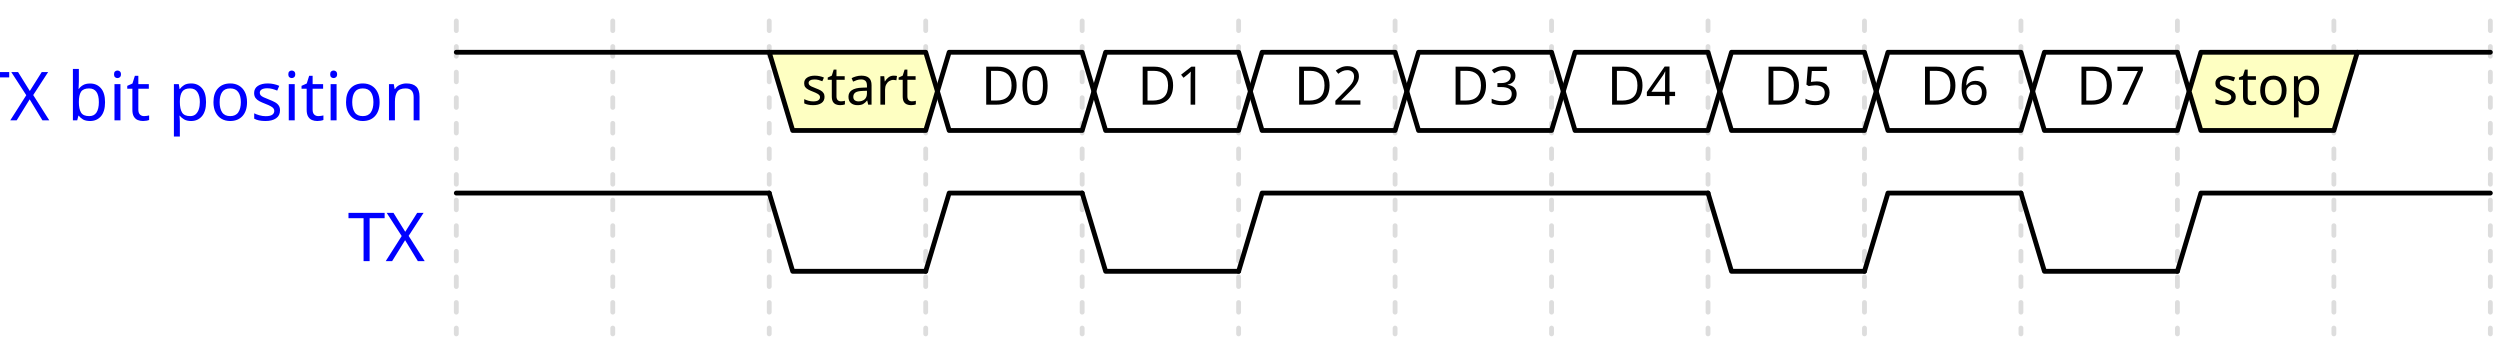
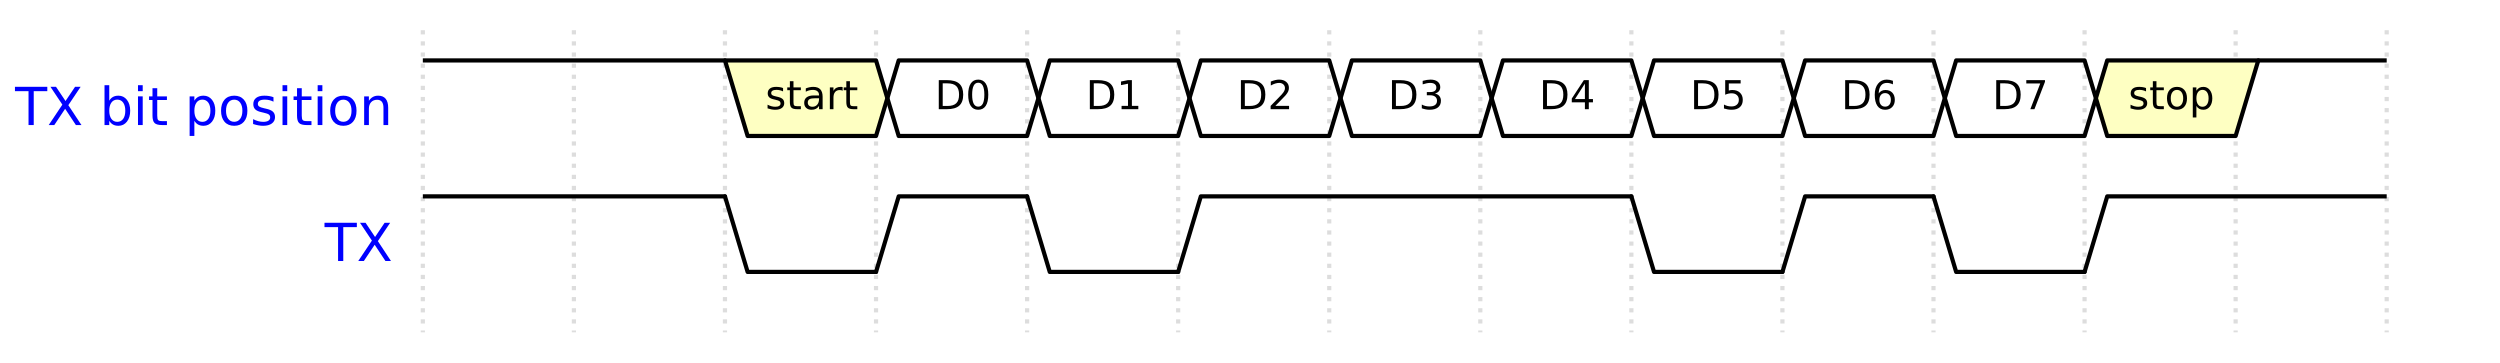
- <svg xmlns="http://www.w3.org/2000/svg" xml:lang="en" height="71.14pt" width="517.691pt" viewBox="-94.491 -27.02 517.691 71.14">
-   <path d="M 0.0,-22.68 L 0.0,42.12" style="stroke:#DDDDDD;fill:none;stroke-width:1;stroke-dasharray:2,3.3;stroke-linecap:round;stroke-linejoin:round;" />
-   <path d="M 32.4,-22.68 L 32.4,42.12" style="stroke:#DDDDDD;fill:none;stroke-width:1;stroke-dasharray:2,3.3;stroke-linecap:round;stroke-linejoin:round;" />
-   <path d="M 64.8,-22.68 L 64.8,42.12" style="stroke:#DDDDDD;fill:none;stroke-width:1;stroke-dasharray:2,3.3;stroke-linecap:round;stroke-linejoin:round;" />
-   <path d="M 97.2,-22.68 L 97.2,42.12" style="stroke:#DDDDDD;fill:none;stroke-width:1;stroke-dasharray:2,3.3;stroke-linecap:round;stroke-linejoin:round;" />
-   <path d="M 129.6,-22.68 L 129.6,42.12" style="stroke:#DDDDDD;fill:none;stroke-width:1;stroke-dasharray:2,3.3;stroke-linecap:round;stroke-linejoin:round;" />
-   <path d="M 162.0,-22.68 L 162.0,42.12" style="stroke:#DDDDDD;fill:none;stroke-width:1;stroke-dasharray:2,3.3;stroke-linecap:round;stroke-linejoin:round;" />
-   <path d="M 194.4,-22.68 L 194.4,42.12" style="stroke:#DDDDDD;fill:none;stroke-width:1;stroke-dasharray:2,3.3;stroke-linecap:round;stroke-linejoin:round;" />
-   <path d="M 226.8,-22.68 L 226.8,42.12" style="stroke:#DDDDDD;fill:none;stroke-width:1;stroke-dasharray:2,3.3;stroke-linecap:round;stroke-linejoin:round;" />
-   <path d="M 259.2,-22.68 L 259.2,42.12" style="stroke:#DDDDDD;fill:none;stroke-width:1;stroke-dasharray:2,3.3;stroke-linecap:round;stroke-linejoin:round;" />
-   <path d="M 291.6,-22.68 L 291.6,42.12" style="stroke:#DDDDDD;fill:none;stroke-width:1;stroke-dasharray:2,3.3;stroke-linecap:round;stroke-linejoin:round;" />
-   <path d="M 324.0,-22.68 L 324.0,42.12" style="stroke:#DDDDDD;fill:none;stroke-width:1;stroke-dasharray:2,3.3;stroke-linecap:round;stroke-linejoin:round;" />
-   <path d="M 356.4,-22.68 L 356.4,42.12" style="stroke:#DDDDDD;fill:none;stroke-width:1;stroke-dasharray:2,3.3;stroke-linecap:round;stroke-linejoin:round;" />
-   <path d="M 388.8,-22.68 L 388.8,42.12" style="stroke:#DDDDDD;fill:none;stroke-width:1;stroke-dasharray:2,3.3;stroke-linecap:round;stroke-linejoin:round;" />
-   <path d="M 421.2,-22.68 L 421.2,42.12" style="stroke:#DDDDDD;fill:none;stroke-width:1;stroke-dasharray:2,3.3;stroke-linecap:round;stroke-linejoin:round;" />
+ <svg xmlns="http://www.w3.org/2000/svg" xmlns:xlink="http://www.w3.org/1999/xlink" width="595.763pt" height="86.4pt" viewBox="0 0 595.763 86.4" version="1.1">
  <defs>
-     <clipPath id="clip0">
-       <rect x="-1.0" y="-17.2" width="423.2" height="76.52" />
+     <style type="text/css">*{stroke-linejoin: round; stroke-linecap: butt}</style>
+   </defs>
+   <g id="figure_1">
+     <g id="patch_1">
+       <path d="M 0 86.4  L 595.763 86.4  L 595.763 -0  L 0 -0  L 0 86.4  z " style="fill: none" />
+     </g>
+     <g id="axes_1">
+       <g id="line2d_1">
+         <path d="M 100.763 7.2  L 100.763 79.2  " clip-path="url(#p6052711cf8)" style="fill: none; stroke-dasharray: 1,1.65; stroke-dashoffset: 0; stroke: #dddddd" />
+       </g>
+       <g id="line2d_2">
+         <path d="M 136.763 7.2  L 136.763 79.2  " clip-path="url(#p6052711cf8)" style="fill: none; stroke-dasharray: 1,1.65; stroke-dashoffset: 0; stroke: #dddddd" />
+       </g>
+       <g id="line2d_3">
+         <path d="M 172.763 7.2  L 172.763 79.2  " clip-path="url(#p6052711cf8)" style="fill: none; stroke-dasharray: 1,1.65; stroke-dashoffset: 0; stroke: #dddddd" />
+       </g>
+       <g id="line2d_4">
+         <path d="M 208.763 7.2  L 208.763 79.2  " clip-path="url(#p6052711cf8)" style="fill: none; stroke-dasharray: 1,1.65; stroke-dashoffset: 0; stroke: #dddddd" />
+       </g>
+       <g id="line2d_5">
+         <path d="M 244.763 7.2  L 244.763 79.2  " clip-path="url(#p6052711cf8)" style="fill: none; stroke-dasharray: 1,1.65; stroke-dashoffset: 0; stroke: #dddddd" />
+       </g>
+       <g id="line2d_6">
+         <path d="M 280.763 7.2  L 280.763 79.2  " clip-path="url(#p6052711cf8)" style="fill: none; stroke-dasharray: 1,1.65; stroke-dashoffset: 0; stroke: #dddddd" />
+       </g>
+       <g id="line2d_7">
+         <path d="M 316.763 7.2  L 316.763 79.2  " clip-path="url(#p6052711cf8)" style="fill: none; stroke-dasharray: 1,1.65; stroke-dashoffset: 0; stroke: #dddddd" />
+       </g>
+       <g id="line2d_8">
+         <path d="M 352.763 7.2  L 352.763 79.2  " clip-path="url(#p6052711cf8)" style="fill: none; stroke-dasharray: 1,1.65; stroke-dashoffset: 0; stroke: #dddddd" />
+       </g>
+       <g id="line2d_9">
+         <path d="M 388.763 7.2  L 388.763 79.2  " clip-path="url(#p6052711cf8)" style="fill: none; stroke-dasharray: 1,1.65; stroke-dashoffset: 0; stroke: #dddddd" />
+       </g>
+       <g id="line2d_10">
+         <path d="M 424.763 7.2  L 424.763 79.2  " clip-path="url(#p6052711cf8)" style="fill: none; stroke-dasharray: 1,1.65; stroke-dashoffset: 0; stroke: #dddddd" />
+       </g>
+       <g id="line2d_11">
+         <path d="M 460.763 7.2  L 460.763 79.2  " clip-path="url(#p6052711cf8)" style="fill: none; stroke-dasharray: 1,1.65; stroke-dashoffset: 0; stroke: #dddddd" />
+       </g>
+       <g id="line2d_12">
+         <path d="M 496.763 7.2  L 496.763 79.2  " clip-path="url(#p6052711cf8)" style="fill: none; stroke-dasharray: 1,1.65; stroke-dashoffset: 0; stroke: #dddddd" />
+       </g>
+       <g id="line2d_13">
+         <path d="M 532.763 7.2  L 532.763 79.2  " clip-path="url(#p6052711cf8)" style="fill: none; stroke-dasharray: 1,1.65; stroke-dashoffset: 0; stroke: #dddddd" />
+       </g>
+       <g id="line2d_14">
+         <path d="M 568.763 7.2  L 568.763 79.2  " clip-path="url(#p6052711cf8)" style="fill: none; stroke-dasharray: 1,1.65; stroke-dashoffset: 0; stroke: #dddddd" />
+       </g>
+       <g id="patch_2">
+         <path d="M 172.763 14.4  L 178.163 32.4  L 208.763 32.4  L 211.463 23.4  L 208.763 14.4  z " clip-path="url(#pc5b1f91b53)" style="fill: #feffc2; stroke: #000000; stroke-linecap: round" />
+       </g>
+       <g id="patch_3">
+         <path d="M 214.163 14.4  L 211.463 23.4  L 214.163 32.4  L 244.763 32.4  L 247.463 23.4  L 244.763 14.4  L 214.163 14.4  z " clip-path="url(#pc5b1f91b53)" style="fill: none; stroke: #000000; stroke-linecap: round" />
+       </g>
+       <g id="patch_4">
+         <path d="M 250.163 14.4  L 247.463 23.4  L 250.163 32.4  L 280.763 32.4  L 283.463 23.4  L 280.763 14.4  L 250.163 14.4  z " clip-path="url(#pc5b1f91b53)" style="fill: none; stroke: #000000; stroke-linecap: round" />
+       </g>
+       <g id="patch_5">
+         <path d="M 286.163 14.4  L 283.463 23.4  L 286.163 32.4  L 316.763 32.4  L 319.463 23.4  L 316.763 14.4  L 286.163 14.4  z " clip-path="url(#pc5b1f91b53)" style="fill: none; stroke: #000000; stroke-linecap: round" />
+       </g>
+       <g id="patch_6">
+         <path d="M 322.163 14.4  L 319.463 23.4  L 322.163 32.4  L 352.763 32.4  L 355.463 23.4  L 352.763 14.4  L 322.163 14.4  z " clip-path="url(#pc5b1f91b53)" style="fill: none; stroke: #000000; stroke-linecap: round" />
+       </g>
+       <g id="patch_7">
+         <path d="M 358.163 14.4  L 355.463 23.4  L 358.163 32.4  L 388.763 32.4  L 391.463 23.4  L 388.763 14.4  L 358.163 14.4  z " clip-path="url(#pc5b1f91b53)" style="fill: none; stroke: #000000; stroke-linecap: round" />
+       </g>
+       <g id="patch_8">
+         <path d="M 394.163 14.4  L 391.463 23.4  L 394.163 32.4  L 424.763 32.4  L 427.463 23.4  L 424.763 14.4  L 394.163 14.4  z " clip-path="url(#pc5b1f91b53)" style="fill: none; stroke: #000000; stroke-linecap: round" />
+       </g>
+       <g id="patch_9">
+         <path d="M 430.163 14.4  L 427.463 23.4  L 430.163 32.4  L 460.763 32.4  L 463.463 23.4  L 460.763 14.4  L 430.163 14.4  z " clip-path="url(#pc5b1f91b53)" style="fill: none; stroke: #000000; stroke-linecap: round" />
+       </g>
+       <g id="patch_10">
+         <path d="M 466.163 14.4  L 463.463 23.4  L 466.163 32.4  L 496.763 32.4  L 499.463 23.4  L 496.763 14.4  L 466.163 14.4  z " clip-path="url(#pc5b1f91b53)" style="fill: none; stroke: #000000; stroke-linecap: round" />
+       </g>
+       <g id="patch_11">
+         <path d="M 502.163 14.4  L 499.463 23.4  L 502.163 32.4  L 532.763 32.4  L 538.163 14.4  z " clip-path="url(#pc5b1f91b53)" style="fill: #feffc2; stroke: #000000; stroke-linecap: round" />
+       </g>
+       <g id="line2d_15">
+         <path d="M 100.763 14.4  L 172.763 14.4  " clip-path="url(#pc5b1f91b53)" style="fill: none; stroke: #000000; stroke-linecap: round" />
+       </g>
+       <g id="line2d_16">
+         <path d="M 538.163 14.4  L 568.763 14.4  " clip-path="url(#pc5b1f91b53)" style="fill: none; stroke: #000000; stroke-linecap: round" />
+       </g>
+       <g id="line2d_17">
+         <path d="M 100.763 46.8  L 172.763 46.8  " clip-path="url(#pc5b1f91b53)" style="fill: none; stroke: #000000; stroke-linecap: round" />
+       </g>
+       <g id="line2d_18">
+         <path d="M 172.763 46.8  L 178.163 64.8  L 208.763 64.8  " clip-path="url(#pc5b1f91b53)" style="fill: none; stroke: #000000; stroke-linecap: round" />
+       </g>
+       <g id="line2d_19">
+         <path d="M 208.763 64.8  L 214.163 46.8  L 244.763 46.8  " clip-path="url(#pc5b1f91b53)" style="fill: none; stroke: #000000; stroke-linecap: round" />
+       </g>
+       <g id="line2d_20">
+         <path d="M 244.763 46.8  L 250.163 64.8  L 280.763 64.8  " clip-path="url(#pc5b1f91b53)" style="fill: none; stroke: #000000; stroke-linecap: round" />
+       </g>
+       <g id="line2d_21">
+         <path d="M 280.763 64.8  L 286.163 46.8  L 388.763 46.8  " clip-path="url(#pc5b1f91b53)" style="fill: none; stroke: #000000; stroke-linecap: round" />
+       </g>
+       <g id="line2d_22">
+         <path d="M 388.763 46.8  L 394.163 64.8  L 424.763 64.8  " clip-path="url(#pc5b1f91b53)" style="fill: none; stroke: #000000; stroke-linecap: round" />
+       </g>
+       <g id="line2d_23">
+         <path d="M 424.763 64.8  L 430.163 46.8  L 460.763 46.8  " clip-path="url(#pc5b1f91b53)" style="fill: none; stroke: #000000; stroke-linecap: round" />
+       </g>
+       <g id="line2d_24">
+         <path d="M 460.763 46.8  L 466.163 64.8  L 496.763 64.8  " clip-path="url(#pc5b1f91b53)" style="fill: none; stroke: #000000; stroke-linecap: round" />
+       </g>
+       <g id="line2d_25">
+         <path d="M 496.763 64.8  L 502.163 46.8  L 568.763 46.8  " clip-path="url(#pc5b1f91b53)" style="fill: none; stroke: #000000; stroke-linecap: round" />
+       </g>
+       <g id="text_1">
+         <g style="fill: #0000ff" transform="translate(3.6 29.80039) scale(0.125 -0.125)">
+           <defs>
+             <path id="DejaVuSans-54" d="M -19 4666  L 3928 4666  L 3928 4134  L 2272 4134  L 2272 0  L 1638 0  L 1638 4134  L -19 4134  L -19 4666  z " transform="scale(0.015625)" />
+             <path id="DejaVuSans-58" d="M 403 4666  L 1081 4666  L 2241 2931  L 3406 4666  L 4084 4666  L 2584 2425  L 4184 0  L 3506 0  L 2194 1984  L 872 0  L 191 0  L 1856 2491  L 403 4666  z " transform="scale(0.015625)" />
+             <path id="DejaVuSans-20" transform="scale(0.015625)" />
+             <path id="DejaVuSans-62" d="M 3116 1747  Q 3116 2381 2855 2742  Q 2594 3103 2138 3103  Q 1681 3103 1420 2742  Q 1159 2381 1159 1747  Q 1159 1113 1420 752  Q 1681 391 2138 391  Q 2594 391 2855 752  Q 3116 1113 3116 1747  z M 1159 2969  Q 1341 3281 1617 3432  Q 1894 3584 2278 3584  Q 2916 3584 3314 3078  Q 3713 2572 3713 1747  Q 3713 922 3314 415  Q 2916 -91 2278 -91  Q 1894 -91 1617 61  Q 1341 213 1159 525  L 1159 0  L 581 0  L 581 4863  L 1159 4863  L 1159 2969  z " transform="scale(0.015625)" />
+             <path id="DejaVuSans-69" d="M 603 3500  L 1178 3500  L 1178 0  L 603 0  L 603 3500  z M 603 4863  L 1178 4863  L 1178 4134  L 603 4134  L 603 4863  z " transform="scale(0.015625)" />
+             <path id="DejaVuSans-74" d="M 1172 4494  L 1172 3500  L 2356 3500  L 2356 3053  L 1172 3053  L 1172 1153  Q 1172 725 1289 603  Q 1406 481 1766 481  L 2356 481  L 2356 0  L 1766 0  Q 1100 0 847 248  Q 594 497 594 1153  L 594 3053  L 172 3053  L 172 3500  L 594 3500  L 594 4494  L 1172 4494  z " transform="scale(0.015625)" />
+             <path id="DejaVuSans-70" d="M 1159 525  L 1159 -1331  L 581 -1331  L 581 3500  L 1159 3500  L 1159 2969  Q 1341 3281 1617 3432  Q 1894 3584 2278 3584  Q 2916 3584 3314 3078  Q 3713 2572 3713 1747  Q 3713 922 3314 415  Q 2916 -91 2278 -91  Q 1894 -91 1617 61  Q 1341 213 1159 525  z M 3116 1747  Q 3116 2381 2855 2742  Q 2594 3103 2138 3103  Q 1681 3103 1420 2742  Q 1159 2381 1159 1747  Q 1159 1113 1420 752  Q 1681 391 2138 391  Q 2594 391 2855 752  Q 3116 1113 3116 1747  z " transform="scale(0.015625)" />
+             <path id="DejaVuSans-6f" d="M 1959 3097  Q 1497 3097 1228 2736  Q 959 2375 959 1747  Q 959 1119 1226 758  Q 1494 397 1959 397  Q 2419 397 2687 759  Q 2956 1122 2956 1747  Q 2956 2369 2687 2733  Q 2419 3097 1959 3097  z M 1959 3584  Q 2709 3584 3137 3096  Q 3566 2609 3566 1747  Q 3566 888 3137 398  Q 2709 -91 1959 -91  Q 1206 -91 779 398  Q 353 888 353 1747  Q 353 2609 779 3096  Q 1206 3584 1959 3584  z " transform="scale(0.015625)" />
+             <path id="DejaVuSans-73" d="M 2834 3397  L 2834 2853  Q 2591 2978 2328 3040  Q 2066 3103 1784 3103  Q 1356 3103 1142 2972  Q 928 2841 928 2578  Q 928 2378 1081 2264  Q 1234 2150 1697 2047  L 1894 2003  Q 2506 1872 2764 1633  Q 3022 1394 3022 966  Q 3022 478 2636 193  Q 2250 -91 1575 -91  Q 1294 -91 989 -36  Q 684 19 347 128  L 347 722  Q 666 556 975 473  Q 1284 391 1588 391  Q 1994 391 2212 530  Q 2431 669 2431 922  Q 2431 1156 2273 1281  Q 2116 1406 1581 1522  L 1381 1569  Q 847 1681 609 1914  Q 372 2147 372 2553  Q 372 3047 722 3315  Q 1072 3584 1716 3584  Q 2034 3584 2315 3537  Q 2597 3491 2834 3397  z " transform="scale(0.015625)" />
+             <path id="DejaVuSans-6e" d="M 3513 2113  L 3513 0  L 2938 0  L 2938 2094  Q 2938 2591 2744 2837  Q 2550 3084 2163 3084  Q 1697 3084 1428 2787  Q 1159 2491 1159 1978  L 1159 0  L 581 0  L 581 3500  L 1159 3500  L 1159 2956  Q 1366 3272 1645 3428  Q 1925 3584 2291 3584  Q 2894 3584 3203 3211  Q 3513 2838 3513 2113  z " transform="scale(0.015625)" />
+           </defs>
+           <use xlink:href="#DejaVuSans-54" />
+           <use xlink:href="#DejaVuSans-58" x="61.084" />
+           <use xlink:href="#DejaVuSans-20" x="129.59" />
+           <use xlink:href="#DejaVuSans-62" x="161.377" />
+           <use xlink:href="#DejaVuSans-69" x="224.854" />
+           <use xlink:href="#DejaVuSans-74" x="252.637" />
+           <use xlink:href="#DejaVuSans-20" x="291.846" />
+           <use xlink:href="#DejaVuSans-70" x="323.633" />
+           <use xlink:href="#DejaVuSans-6f" x="387.109" />
+           <use xlink:href="#DejaVuSans-73" x="448.291" />
+           <use xlink:href="#DejaVuSans-69" x="500.391" />
+           <use xlink:href="#DejaVuSans-74" x="528.174" />
+           <use xlink:href="#DejaVuSans-69" x="567.383" />
+           <use xlink:href="#DejaVuSans-6f" x="595.166" />
+           <use xlink:href="#DejaVuSans-6e" x="656.348" />
+         </g>
+       </g>
+       <g id="text_2">
+         <g transform="translate(182.4006 26.02141) scale(0.095 -0.095)">
+           <defs>
+             <path id="DejaVuSans-61" d="M 2194 1759  Q 1497 1759 1228 1600  Q 959 1441 959 1056  Q 959 750 1161 570  Q 1363 391 1709 391  Q 2188 391 2477 730  Q 2766 1069 2766 1631  L 2766 1759  L 2194 1759  z M 3341 1997  L 3341 0  L 2766 0  L 2766 531  Q 2569 213 2275 61  Q 1981 -91 1556 -91  Q 1019 -91 701 211  Q 384 513 384 1019  Q 384 1609 779 1909  Q 1175 2209 1959 2209  L 2766 2209  L 2766 2266  Q 2766 2663 2505 2880  Q 2244 3097 1772 3097  Q 1472 3097 1187 3025  Q 903 2953 641 2809  L 641 3341  Q 956 3463 1253 3523  Q 1550 3584 1831 3584  Q 2591 3584 2966 3190  Q 3341 2797 3341 1997  z " transform="scale(0.015625)" />
+             <path id="DejaVuSans-72" d="M 2631 2963  Q 2534 3019 2420 3045  Q 2306 3072 2169 3072  Q 1681 3072 1420 2755  Q 1159 2438 1159 1844  L 1159 0  L 581 0  L 581 3500  L 1159 3500  L 1159 2956  Q 1341 3275 1631 3429  Q 1922 3584 2338 3584  Q 2397 3584 2469 3576  Q 2541 3569 2628 3553  L 2631 2963  z " transform="scale(0.015625)" />
+           </defs>
+           <use xlink:href="#DejaVuSans-73" />
+           <use xlink:href="#DejaVuSans-74" x="52.1" />
+           <use xlink:href="#DejaVuSans-61" x="91.309" />
+           <use xlink:href="#DejaVuSans-72" x="152.588" />
+           <use xlink:href="#DejaVuSans-74" x="193.701" />
+         </g>
+       </g>
+       <g id="text_3">
+         <g transform="translate(222.7832 26.02141) scale(0.095 -0.095)">
+           <defs>
+             <path id="DejaVuSans-44" d="M 1259 4147  L 1259 519  L 2022 519  Q 2988 519 3436 956  Q 3884 1394 3884 2338  Q 3884 3275 3436 3711  Q 2988 4147 2022 4147  L 1259 4147  z M 628 4666  L 1925 4666  Q 3281 4666 3915 4102  Q 4550 3538 4550 2338  Q 4550 1131 3912 565  Q 3275 0 1925 0  L 628 0  L 628 4666  z " transform="scale(0.015625)" />
+             <path id="DejaVuSans-30" d="M 2034 4250  Q 1547 4250 1301 3770  Q 1056 3291 1056 2328  Q 1056 1369 1301 889  Q 1547 409 2034 409  Q 2525 409 2770 889  Q 3016 1369 3016 2328  Q 3016 3291 2770 3770  Q 2525 4250 2034 4250  z M 2034 4750  Q 2819 4750 3233 4129  Q 3647 3509 3647 2328  Q 3647 1150 3233 529  Q 2819 -91 2034 -91  Q 1250 -91 836 529  Q 422 1150 422 2328  Q 422 3509 836 4129  Q 1250 4750 2034 4750  z " transform="scale(0.015625)" />
+           </defs>
+           <use xlink:href="#DejaVuSans-44" />
+           <use xlink:href="#DejaVuSans-30" x="77.002" />
+         </g>
+       </g>
+       <g id="text_4">
+         <g transform="translate(258.7832 26.02141) scale(0.095 -0.095)">
+           <defs>
+             <path id="DejaVuSans-31" d="M 794 531  L 1825 531  L 1825 4091  L 703 3866  L 703 4441  L 1819 4666  L 2450 4666  L 2450 531  L 3481 531  L 3481 0  L 794 0  L 794 531  z " transform="scale(0.015625)" />
+           </defs>
+           <use xlink:href="#DejaVuSans-44" />
+           <use xlink:href="#DejaVuSans-31" x="77.002" />
+         </g>
+       </g>
+       <g id="text_5">
+         <g transform="translate(294.7832 26.02141) scale(0.095 -0.095)">
+           <defs>
+             <path id="DejaVuSans-32" d="M 1228 531  L 3431 531  L 3431 0  L 469 0  L 469 531  Q 828 903 1448 1529  Q 2069 2156 2228 2338  Q 2531 2678 2651 2914  Q 2772 3150 2772 3378  Q 2772 3750 2511 3984  Q 2250 4219 1831 4219  Q 1534 4219 1204 4116  Q 875 4013 500 3803  L 500 4441  Q 881 4594 1212 4672  Q 1544 4750 1819 4750  Q 2544 4750 2975 4387  Q 3406 4025 3406 3419  Q 3406 3131 3298 2873  Q 3191 2616 2906 2266  Q 2828 2175 2409 1742  Q 1991 1309 1228 531  z " transform="scale(0.015625)" />
+           </defs>
+           <use xlink:href="#DejaVuSans-44" />
+           <use xlink:href="#DejaVuSans-32" x="77.002" />
+         </g>
+       </g>
+       <g id="text_6">
+         <g transform="translate(330.7832 26.02141) scale(0.095 -0.095)">
+           <defs>
+             <path id="DejaVuSans-33" d="M 2597 2516  Q 3050 2419 3304 2112  Q 3559 1806 3559 1356  Q 3559 666 3084 287  Q 2609 -91 1734 -91  Q 1441 -91 1130 -33  Q 819 25 488 141  L 488 750  Q 750 597 1062 519  Q 1375 441 1716 441  Q 2309 441 2620 675  Q 2931 909 2931 1356  Q 2931 1769 2642 2001  Q 2353 2234 1838 2234  L 1294 2234  L 1294 2753  L 1863 2753  Q 2328 2753 2575 2939  Q 2822 3125 2822 3475  Q 2822 3834 2567 4026  Q 2313 4219 1838 4219  Q 1578 4219 1281 4162  Q 984 4106 628 3988  L 628 4550  Q 988 4650 1302 4700  Q 1616 4750 1894 4750  Q 2613 4750 3031 4423  Q 3450 4097 3450 3541  Q 3450 3153 3228 2886  Q 3006 2619 2597 2516  z " transform="scale(0.015625)" />
+           </defs>
+           <use xlink:href="#DejaVuSans-44" />
+           <use xlink:href="#DejaVuSans-33" x="77.002" />
+         </g>
+       </g>
+       <g id="text_7">
+         <g transform="translate(366.7832 26.02141) scale(0.095 -0.095)">
+           <defs>
+             <path id="DejaVuSans-34" d="M 2419 4116  L 825 1625  L 2419 1625  L 2419 4116  z M 2253 4666  L 3047 4666  L 3047 1625  L 3713 1625  L 3713 1100  L 3047 1100  L 3047 0  L 2419 0  L 2419 1100  L 313 1100  L 313 1709  L 2253 4666  z " transform="scale(0.015625)" />
+           </defs>
+           <use xlink:href="#DejaVuSans-44" />
+           <use xlink:href="#DejaVuSans-34" x="77.002" />
+         </g>
+       </g>
+       <g id="text_8">
+         <g transform="translate(402.7832 26.02141) scale(0.095 -0.095)">
+           <defs>
+             <path id="DejaVuSans-35" d="M 691 4666  L 3169 4666  L 3169 4134  L 1269 4134  L 1269 2991  Q 1406 3038 1543 3061  Q 1681 3084 1819 3084  Q 2600 3084 3056 2656  Q 3513 2228 3513 1497  Q 3513 744 3044 326  Q 2575 -91 1722 -91  Q 1428 -91 1123 -41  Q 819 9 494 109  L 494 744  Q 775 591 1075 516  Q 1375 441 1709 441  Q 2250 441 2565 725  Q 2881 1009 2881 1497  Q 2881 1984 2565 2268  Q 2250 2553 1709 2553  Q 1456 2553 1204 2497  Q 953 2441 691 2322  L 691 4666  z " transform="scale(0.015625)" />
+           </defs>
+           <use xlink:href="#DejaVuSans-44" />
+           <use xlink:href="#DejaVuSans-35" x="77.002" />
+         </g>
+       </g>
+       <g id="text_9">
+         <g transform="translate(438.7832 26.02141) scale(0.095 -0.095)">
+           <defs>
+             <path id="DejaVuSans-36" d="M 2113 2584  Q 1688 2584 1439 2293  Q 1191 2003 1191 1497  Q 1191 994 1439 701  Q 1688 409 2113 409  Q 2538 409 2786 701  Q 3034 994 3034 1497  Q 3034 2003 2786 2293  Q 2538 2584 2113 2584  z M 3366 4563  L 3366 3988  Q 3128 4100 2886 4159  Q 2644 4219 2406 4219  Q 1781 4219 1451 3797  Q 1122 3375 1075 2522  Q 1259 2794 1537 2939  Q 1816 3084 2150 3084  Q 2853 3084 3261 2657  Q 3669 2231 3669 1497  Q 3669 778 3244 343  Q 2819 -91 2113 -91  Q 1303 -91 875 529  Q 447 1150 447 2328  Q 447 3434 972 4092  Q 1497 4750 2381 4750  Q 2619 4750 2861 4703  Q 3103 4656 3366 4563  z " transform="scale(0.015625)" />
+           </defs>
+           <use xlink:href="#DejaVuSans-44" />
+           <use xlink:href="#DejaVuSans-36" x="77.002" />
+         </g>
+       </g>
+       <g id="text_10">
+         <g transform="translate(474.7832 26.02141) scale(0.095 -0.095)">
+           <defs>
+             <path id="DejaVuSans-37" d="M 525 4666  L 3525 4666  L 3525 4397  L 1831 0  L 1172 0  L 2766 4134  L 525 4134  L 525 4666  z " transform="scale(0.015625)" />
+           </defs>
+           <use xlink:href="#DejaVuSans-44" />
+           <use xlink:href="#DejaVuSans-37" x="77.002" />
+         </g>
+       </g>
+       <g id="text_11">
+         <g transform="translate(507.2044 26.02141) scale(0.095 -0.095)">
+           <use xlink:href="#DejaVuSans-73" />
+           <use xlink:href="#DejaVuSans-74" x="52.1" />
+           <use xlink:href="#DejaVuSans-6f" x="91.309" />
+           <use xlink:href="#DejaVuSans-70" x="152.49" />
+         </g>
+       </g>
+       <g id="text_12">
+         <g style="fill: #0000ff" transform="translate(77.36562 62.20039) scale(0.125 -0.125)">
+           <use xlink:href="#DejaVuSans-54" />
+           <use xlink:href="#DejaVuSans-58" x="61.084" />
+         </g>
+       </g>
+     </g>
+   </g>
+   <defs>
+     <clipPath id="p6052711cf8">
+       <rect x="77.363" y="3.6" width="514.8" height="79.2" />
+     </clipPath>
+     <clipPath id="pc5b1f91b53">
+       <rect x="100.763" y="12.6" width="468" height="84.6" />
    </clipPath>
  </defs>
-   <polygon points="64.8,-16.2 69.66,-0.0 97.2,-0.0 99.63,-8.1 97.2,-16.2 " style="stroke:black;fill:#feffc2;stroke-width:1;stroke-linecap:round;stroke-linejoin:round;" clip-path="url(#clip0)" />
-   <polygon points="102.06,-16.2 99.63,-8.1 102.06,-0.0 129.6,-0.0 132.03,-8.1 129.6,-16.2 " style="stroke:black;fill:none;stroke-width:1;stroke-linecap:round;stroke-linejoin:round;" clip-path="url(#clip0)" />
-   <polygon points="134.46,-16.2 132.03,-8.1 134.46,-0.0 162.0,-0.0 164.43,-8.1 162.0,-16.2 " style="stroke:black;fill:none;stroke-width:1;stroke-linecap:round;stroke-linejoin:round;" clip-path="url(#clip0)" />
-   <polygon points="166.86,-16.2 164.43,-8.1 166.86,-0.0 194.4,-0.0 196.83,-8.1 194.4,-16.2 " style="stroke:black;fill:none;stroke-width:1;stroke-linecap:round;stroke-linejoin:round;" clip-path="url(#clip0)" />
-   <polygon points="199.26,-16.2 196.83,-8.1 199.26,-0.0 226.8,-0.0 229.23,-8.1 226.8,-16.2 " style="stroke:black;fill:none;stroke-width:1;stroke-linecap:round;stroke-linejoin:round;" clip-path="url(#clip0)" />
-   <polygon points="231.66,-16.2 229.23,-8.1 231.66,-0.0 259.2,-0.0 261.63,-8.1 259.2,-16.2 " style="stroke:black;fill:none;stroke-width:1;stroke-linecap:round;stroke-linejoin:round;" clip-path="url(#clip0)" />
-   <polygon points="264.06,-16.2 261.63,-8.1 264.06,-0.0 291.6,-0.0 294.03,-8.1 291.6,-16.2 " style="stroke:black;fill:none;stroke-width:1;stroke-linecap:round;stroke-linejoin:round;" clip-path="url(#clip0)" />
-   <polygon points="296.46,-16.2 294.03,-8.1 296.46,-0.0 324.0,-0.0 326.43,-8.1 324.0,-16.2 " style="stroke:black;fill:none;stroke-width:1;stroke-linecap:round;stroke-linejoin:round;" clip-path="url(#clip0)" />
-   <polygon points="328.86,-16.2 326.43,-8.1 328.86,-0.0 356.4,-0.0 358.83,-8.1 356.4,-16.2 " style="stroke:black;fill:none;stroke-width:1;stroke-linecap:round;stroke-linejoin:round;" clip-path="url(#clip0)" />
-   <polygon points="361.26,-16.2 358.83,-8.1 361.26,-0.0 388.8,-0.0 393.66,-16.2 " style="stroke:black;fill:#feffc2;stroke-width:1;stroke-linecap:round;stroke-linejoin:round;" clip-path="url(#clip0)" />
-   <path d="M 0.0,-16.2 L 64.8,-16.2" style="stroke:black;fill:none;stroke-width:1;stroke-linecap:round;stroke-linejoin:round;" clip-path="url(#clip0)" />
-   <path d="M 393.66,-16.2 L 421.2,-16.2" style="stroke:black;fill:none;stroke-width:1;stroke-linecap:round;stroke-linejoin:round;" clip-path="url(#clip0)" />
-   <path d="M 0.0,12.96 L 64.8,12.96" style="stroke:black;fill:none;stroke-width:1;stroke-linecap:round;stroke-linejoin:round;" clip-path="url(#clip0)" />
-   <path d="M 64.8,12.96 L 69.66,29.16 L 97.2,29.16" style="stroke:black;fill:none;stroke-width:1;stroke-linecap:round;stroke-linejoin:round;" clip-path="url(#clip0)" />
-   <path d="M 97.2,29.16 L 102.06,12.96 L 129.6,12.96" style="stroke:black;fill:none;stroke-width:1;stroke-linecap:round;stroke-linejoin:round;" clip-path="url(#clip0)" />
-   <path d="M 129.6,12.96 L 134.46,29.16 L 162.0,29.16" style="stroke:black;fill:none;stroke-width:1;stroke-linecap:round;stroke-linejoin:round;" clip-path="url(#clip0)" />
-   <path d="M 162.0,29.16 L 166.86,12.96 L 259.2,12.96" style="stroke:black;fill:none;stroke-width:1;stroke-linecap:round;stroke-linejoin:round;" clip-path="url(#clip0)" />
-   <path d="M 259.2,12.96 L 264.06,29.16 L 291.6,29.16" style="stroke:black;fill:none;stroke-width:1;stroke-linecap:round;stroke-linejoin:round;" clip-path="url(#clip0)" />
-   <path d="M 291.6,29.16 L 296.46,12.96 L 324.0,12.96" style="stroke:black;fill:none;stroke-width:1;stroke-linecap:round;stroke-linejoin:round;" clip-path="url(#clip0)" />
-   <path d="M 324.0,12.96 L 328.86,29.16 L 356.4,29.16" style="stroke:black;fill:none;stroke-width:1;stroke-linecap:round;stroke-linejoin:round;" clip-path="url(#clip0)" />
-   <path d="M 356.4,29.16 L 361.26,12.96 L 421.2,12.96" style="stroke:black;fill:none;stroke-width:1;stroke-linecap:round;stroke-linejoin:round;" clip-path="url(#clip0)" />
-   <text x="-6.48" y="-13.3" fill="blue" font-size="14" font-family="sans-serif" text-anchor="end" transform="rotate(0 -6.48 -2.1)">
-     <tspan x="-6.48" dy="11.2">TX bit position</tspan>
-   </text>
-   <text x="83.43" y="-14.15" fill="black" font-size="11" font-family="sans-serif" text-anchor="middle" transform="rotate(0 83.43 -9.75)">
-     <tspan x="83.43" dy="8.8">start</tspan>
-   </text>
-   <text x="115.83" y="-14.15" fill="black" font-size="11" font-family="sans-serif" text-anchor="middle" transform="rotate(0 115.83 -9.75)">
-     <tspan x="115.83" dy="8.8">D0</tspan>
-   </text>
-   <text x="148.23" y="-14.15" fill="black" font-size="11" font-family="sans-serif" text-anchor="middle" transform="rotate(0 148.23 -9.75)">
-     <tspan x="148.23" dy="8.8">D1</tspan>
-   </text>
-   <text x="180.63" y="-14.15" fill="black" font-size="11" font-family="sans-serif" text-anchor="middle" transform="rotate(0 180.63 -9.75)">
-     <tspan x="180.63" dy="8.8">D2</tspan>
-   </text>
-   <text x="213.03" y="-14.15" fill="black" font-size="11" font-family="sans-serif" text-anchor="middle" transform="rotate(0 213.03 -9.75)">
-     <tspan x="213.03" dy="8.8">D3</tspan>
-   </text>
-   <text x="245.43" y="-14.15" fill="black" font-size="11" font-family="sans-serif" text-anchor="middle" transform="rotate(0 245.43 -9.75)">
-     <tspan x="245.43" dy="8.8">D4</tspan>
-   </text>
-   <text x="277.83" y="-14.15" fill="black" font-size="11" font-family="sans-serif" text-anchor="middle" transform="rotate(0 277.83 -9.75)">
-     <tspan x="277.83" dy="8.8">D5</tspan>
-   </text>
-   <text x="310.23" y="-14.15" fill="black" font-size="11" font-family="sans-serif" text-anchor="middle" transform="rotate(0 310.23 -9.75)">
-     <tspan x="310.23" dy="8.8">D6</tspan>
-   </text>
-   <text x="342.63" y="-14.15" fill="black" font-size="11" font-family="sans-serif" text-anchor="middle" transform="rotate(0 342.63 -9.75)">
-     <tspan x="342.63" dy="8.8">D7</tspan>
-   </text>
-   <text x="375.03" y="-14.15" fill="black" font-size="11" font-family="sans-serif" text-anchor="middle" transform="rotate(0 375.03 -9.75)">
-     <tspan x="375.03" dy="8.8">stop</tspan>
-   </text>
-   <text x="-6.48" y="15.86" fill="blue" font-size="14" font-family="sans-serif" text-anchor="end" transform="rotate(0 -6.48 27.06)">
-     <tspan x="-6.48" dy="11.2">TX</tspan>
-   </text>
</svg>
